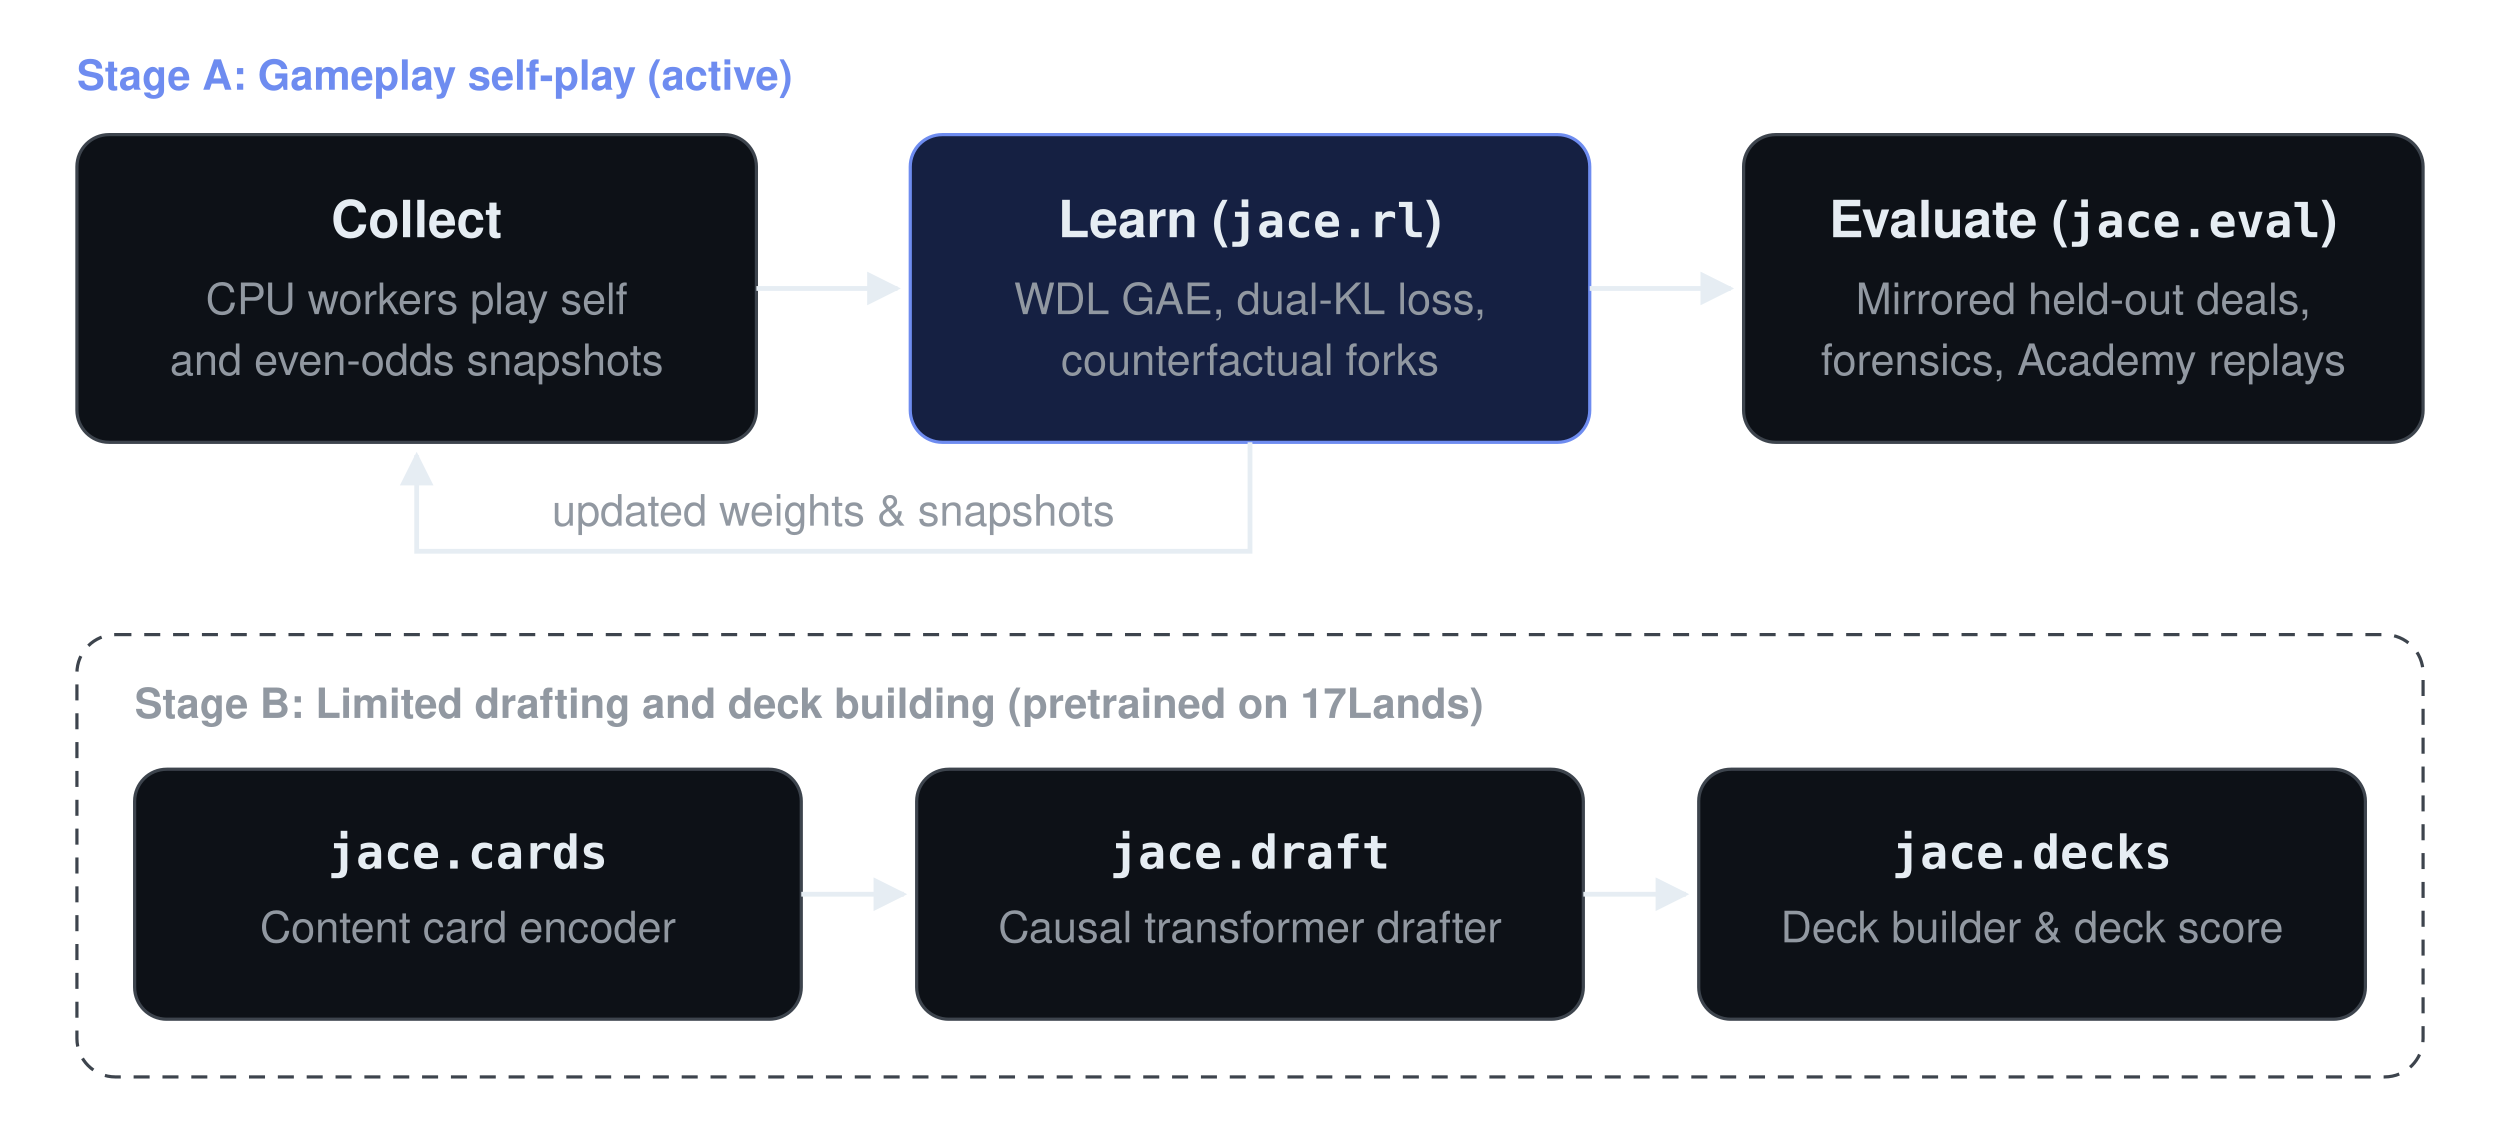
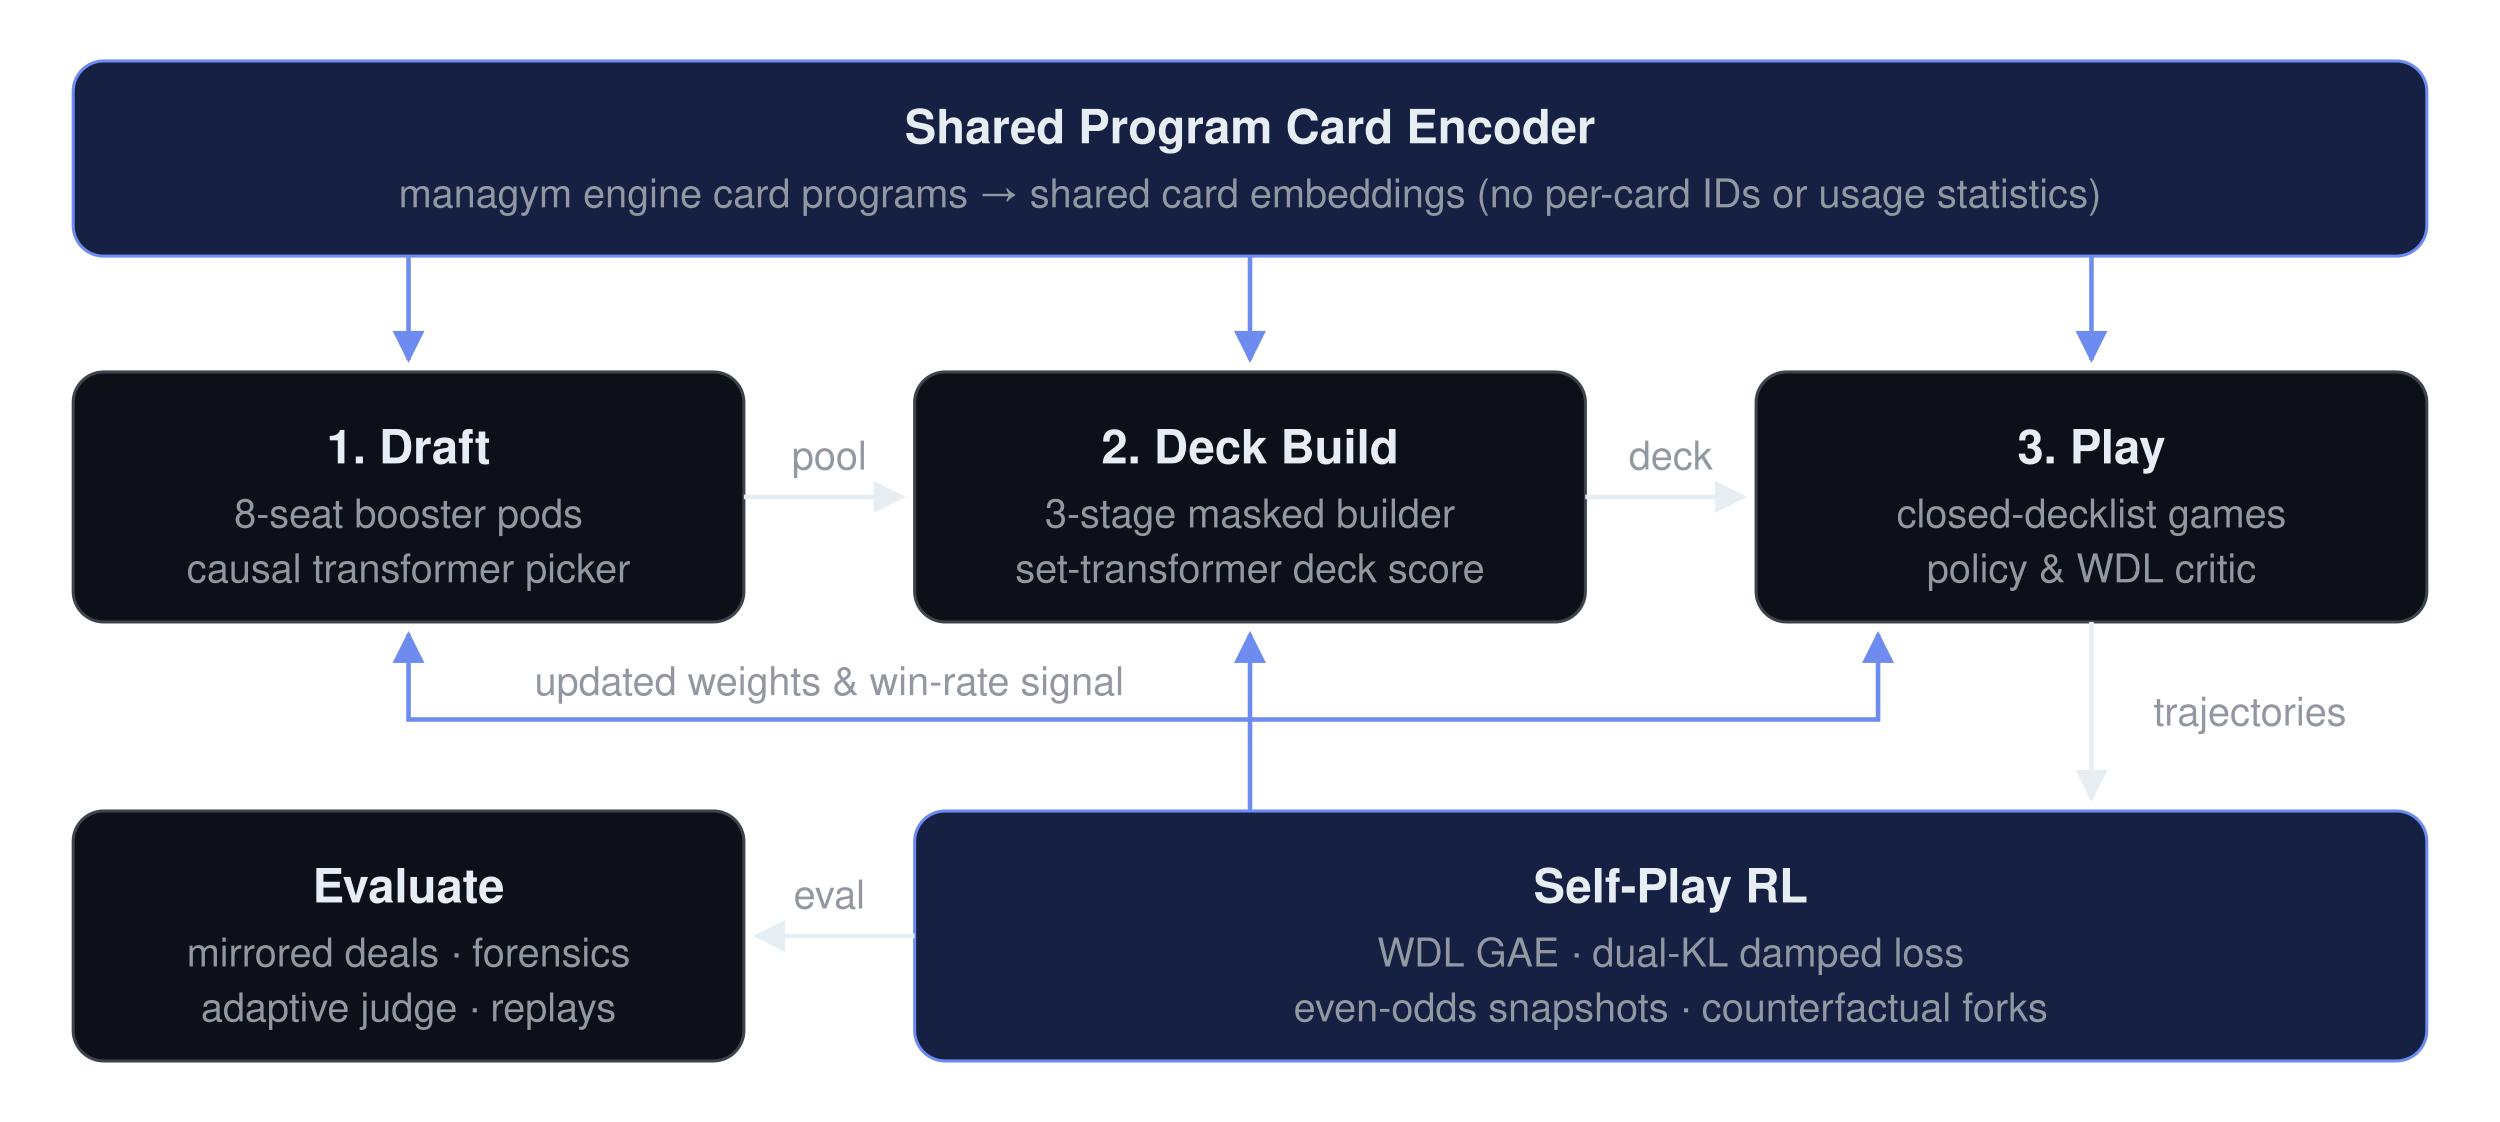
- <svg xmlns="http://www.w3.org/2000/svg" viewBox="0 0 780 356" role="img" aria-label="Jace v2 two-stage architecture. Stage A (active gameplay self-play) loops through Collect (CPU workers playing current self and even-odds snapshots), Learn in jace.rl (WDL GAE, dual-KL policy loss, and counterfactual forks), and Evaluate in jace.eval (mirrored deals, forensics, and Academy replays). Stage B (pretrained on 17Lands) connects jace.cards (content card encoder) to jace.draft (causal transformer drafter) and jace.decks (deck builder and deck score).">
+ <svg xmlns="http://www.w3.org/2000/svg" viewBox="0 0 820 368" role="img" aria-label="Jace unified architecture. A shared program card encoder turns managym card programs into card embeddings used across all three Limited Magic stages: Draft (8-seat pods and causal transformer), Deck Build (3-stage masked builder and set-transformer deck score), and Play (closed-decklist policy and WDL critic). Play generates trajectories for Self-Play RL (WDL GAE, dual-KL damped loss, even-odds snapshots, and counterfactual forks), which updates weights and win-rate signals back into Draft, Deck Build, and Play and sends checkpoints to Evaluation (mirrored deals, forensics, and adaptive judging).">
  <style>
- text{font-family:-apple-system,BlinkMacSystemFont,"Segoe UI",Helvetica,Arial,sans-serif;fill:#e6edf3;text-anchor:middle;font-size:16px}
- .t{font-weight:600}.s{font-size:13.5px;fill:#9198a1}.l{text-anchor:start}.m{font-family:ui-monospace,SFMono-Regular,Menlo,monospace;font-size:14.5px;font-weight:600}
- .k{font-size:13px;font-weight:600;fill:#6e8cf0;text-anchor:start}
- .k2{font-size:13px;font-weight:600;fill:#9198a1;text-anchor:start}
+ text{font-family:-apple-system,BlinkMacSystemFont,"Segoe UI",Helvetica,Arial,sans-serif;fill:#e6edf3;text-anchor:middle;font-size:15.5px}
+ .t{font-weight:600}.s{font-size:13px;fill:#9198a1}
.line{fill:none;stroke:#e6edf3;stroke-width:1.5}.head{fill:#e6edf3}
- .box{fill:#0d1117;stroke:#3d444d}.round{fill:#152042;stroke:#6e8cf0}.band{fill:none;stroke:#3d444d;stroke-dasharray:5 4}
+ .bline{fill:none;stroke:#6e8cf0;stroke-width:1.5}.bhead{fill:#6e8cf0}
+ .box{fill:#0d1117;stroke:#3d444d}.round{fill:#152042;stroke:#6e8cf0}
</style>
  <defs>
    <marker id="a" viewBox="0 0 10 10" refX="9" refY="5" markerWidth="7" markerHeight="7" orient="auto-start-reverse">
      <path d="M0,0 L10,5 L0,10 z" class="head" />
    </marker>
+     <marker id="b" viewBox="0 0 10 10" refX="9" refY="5" markerWidth="7" markerHeight="7" orient="auto-start-reverse">
+       <path d="M0,0 L10,5 L0,10 z" class="bhead" />
+     </marker>
  </defs>
-   <text x="24" y="28" class="k">Stage A: Gameplay self-play (active)</text>
-   <rect class="box" x="24" y="42" width="212" height="96" rx="10" />
-   <text x="130" y="74" class="t">Collect</text>
-   <text x="130" y="98" class="s">CPU workers play self</text>
-   <text x="130" y="117" class="s">and even-odds snapshots</text>
-   <rect class="round" x="284" y="42" width="212" height="96" rx="10" />
-   <text x="390" y="74" class="t">Learn (<tspan class="m">jace.rl</tspan>)</text>
-   <text x="390" y="98" class="s">WDL GAE, dual-KL loss,</text>
-   <text x="390" y="117" class="s">counterfactual forks</text>
-   <rect class="box" x="544" y="42" width="212" height="96" rx="10" />
-   <text x="650" y="74" class="t">Evaluate (<tspan class="m">jace.eval</tspan>)</text>
-   <text x="650" y="98" class="s">Mirrored held-out deals,</text>
-   <text x="650" y="117" class="s">forensics, Academy replays</text>
-   <path class="line" d="M236 90 H280" marker-end="url(#a)" />
-   <path class="line" d="M496 90 H540" marker-end="url(#a)" />
-   <path class="line" d="M390 138 V172 H130 V142" marker-end="url(#a)" />
-   <text x="260" y="164" class="s">updated weights &amp; snapshots</text>
-   <rect class="band" x="24" y="198" width="732" height="138" rx="12" />
-   <text x="42" y="224" class="k2">Stage B: Limited drafting and deck building (pretrained on 17Lands)</text>
-   <rect class="box" x="42" y="240" width="208" height="78" rx="10" />
-   <text x="146" y="271" class="m">jace.cards</text>
-   <text x="146" y="294" class="s">Content card encoder</text>
-   <rect class="box" x="286" y="240" width="208" height="78" rx="10" />
-   <text x="390" y="271" class="m">jace.draft</text>
-   <text x="390" y="294" class="s">Causal transformer drafter</text>
-   <rect class="box" x="530" y="240" width="208" height="78" rx="10" />
-   <text x="634" y="271" class="m">jace.decks</text>
-   <text x="634" y="294" class="s">Deck builder &amp; deck score</text>
-   <path class="line" d="M250 279 H282" marker-end="url(#a)" />
-   <path class="line" d="M494 279 H526" marker-end="url(#a)" />
+   <rect class="round" x="24" y="20" width="772" height="64" rx="10" />
+   <text x="410" y="47" class="t">Shared Program Card Encoder</text>
+   <text x="410" y="68" class="s">managym engine card programs → shared card embeddings (no per-card IDs or usage statistics)</text>
+   <path class="bline" d="M134 84 V118" marker-end="url(#b)" />
+   <path class="bline" d="M410 84 V118" marker-end="url(#b)" />
+   <path class="bline" d="M686 84 V118" marker-end="url(#b)" />
+   <rect class="box" x="24" y="122" width="220" height="82" rx="10" />
+   <text x="134" y="152" class="t">1. Draft</text>
+   <text x="134" y="173" class="s">8-seat booster pods</text>
+   <text x="134" y="191" class="s">causal transformer picker</text>
+   <rect class="box" x="300" y="122" width="220" height="82" rx="10" />
+   <text x="410" y="152" class="t">2. Deck Build</text>
+   <text x="410" y="173" class="s">3-stage masked builder</text>
+   <text x="410" y="191" class="s">set-transformer deck score</text>
+   <rect class="box" x="576" y="122" width="220" height="82" rx="10" />
+   <text x="686" y="152" class="t">3. Play</text>
+   <text x="686" y="173" class="s">closed-decklist games</text>
+   <text x="686" y="191" class="s">policy &amp; WDL critic</text>
+   <path class="line" d="M244 163 H296" marker-end="url(#a)" />
+   <text x="272" y="154" class="s">pool</text>
+   <path class="line" d="M520 163 H572" marker-end="url(#a)" />
+   <text x="548" y="154" class="s">deck</text>
+   <rect class="box" x="24" y="266" width="220" height="82" rx="10" />
+   <text x="134" y="296" class="t">Evaluate</text>
+   <text x="134" y="317" class="s">mirrored deals · forensics</text>
+   <text x="134" y="335" class="s">adaptive judge · replays</text>
+   <rect class="round" x="300" y="266" width="496" height="82" rx="10" />
+   <text x="548" y="296" class="t">Self-Play RL</text>
+   <text x="548" y="317" class="s">WDL GAE · dual-KL damped loss</text>
+   <text x="548" y="335" class="s">even-odds snapshots · counterfactual forks</text>
+   <path class="line" d="M686 204 V262" marker-end="url(#a)" />
+   <text x="738" y="238" class="s">trajectories</text>
+   <path class="line" d="M300 307 H248" marker-end="url(#a)" />
+   <text x="272" y="298" class="s">eval</text>
+   <path class="bline" d="M410 266 V208" marker-end="url(#b)" />
+   <path class="bline" d="M410 236 H134 V208" marker-end="url(#b)" />
+   <path class="bline" d="M410 236 H616 V208" marker-end="url(#b)" />
+   <text x="272" y="228" class="s">updated weights &amp; win-rate signal</text>
</svg>
